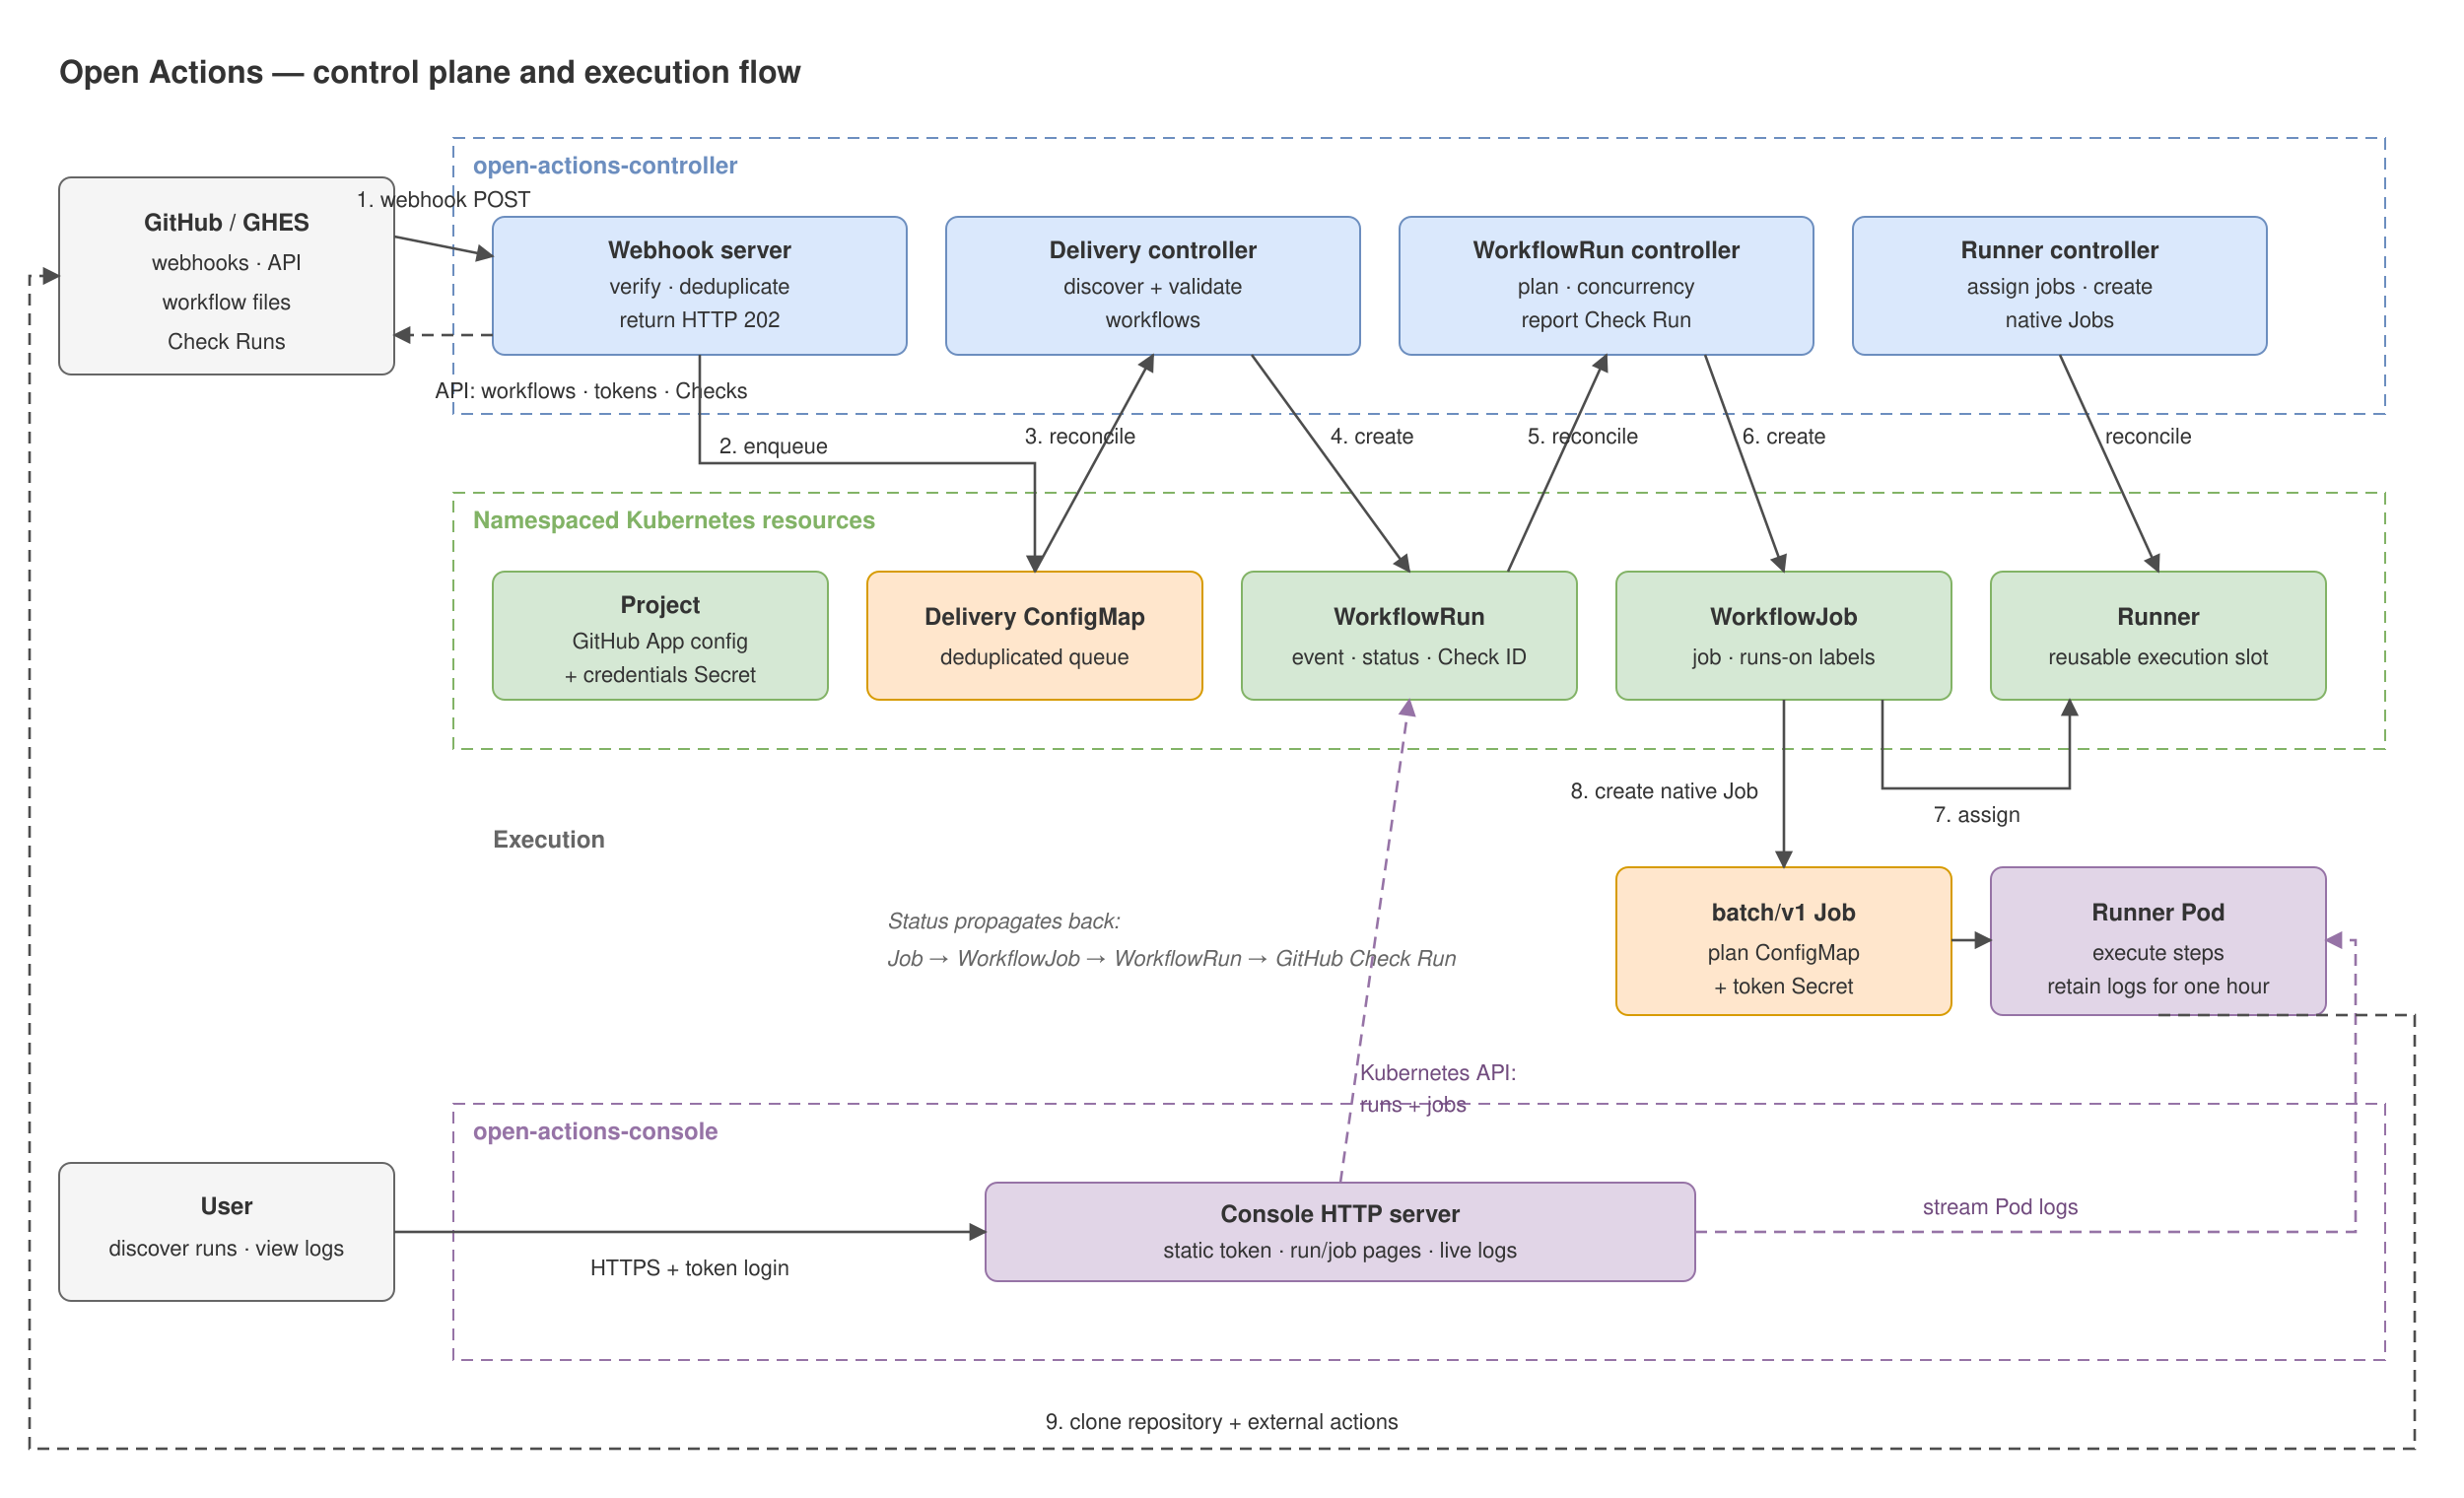
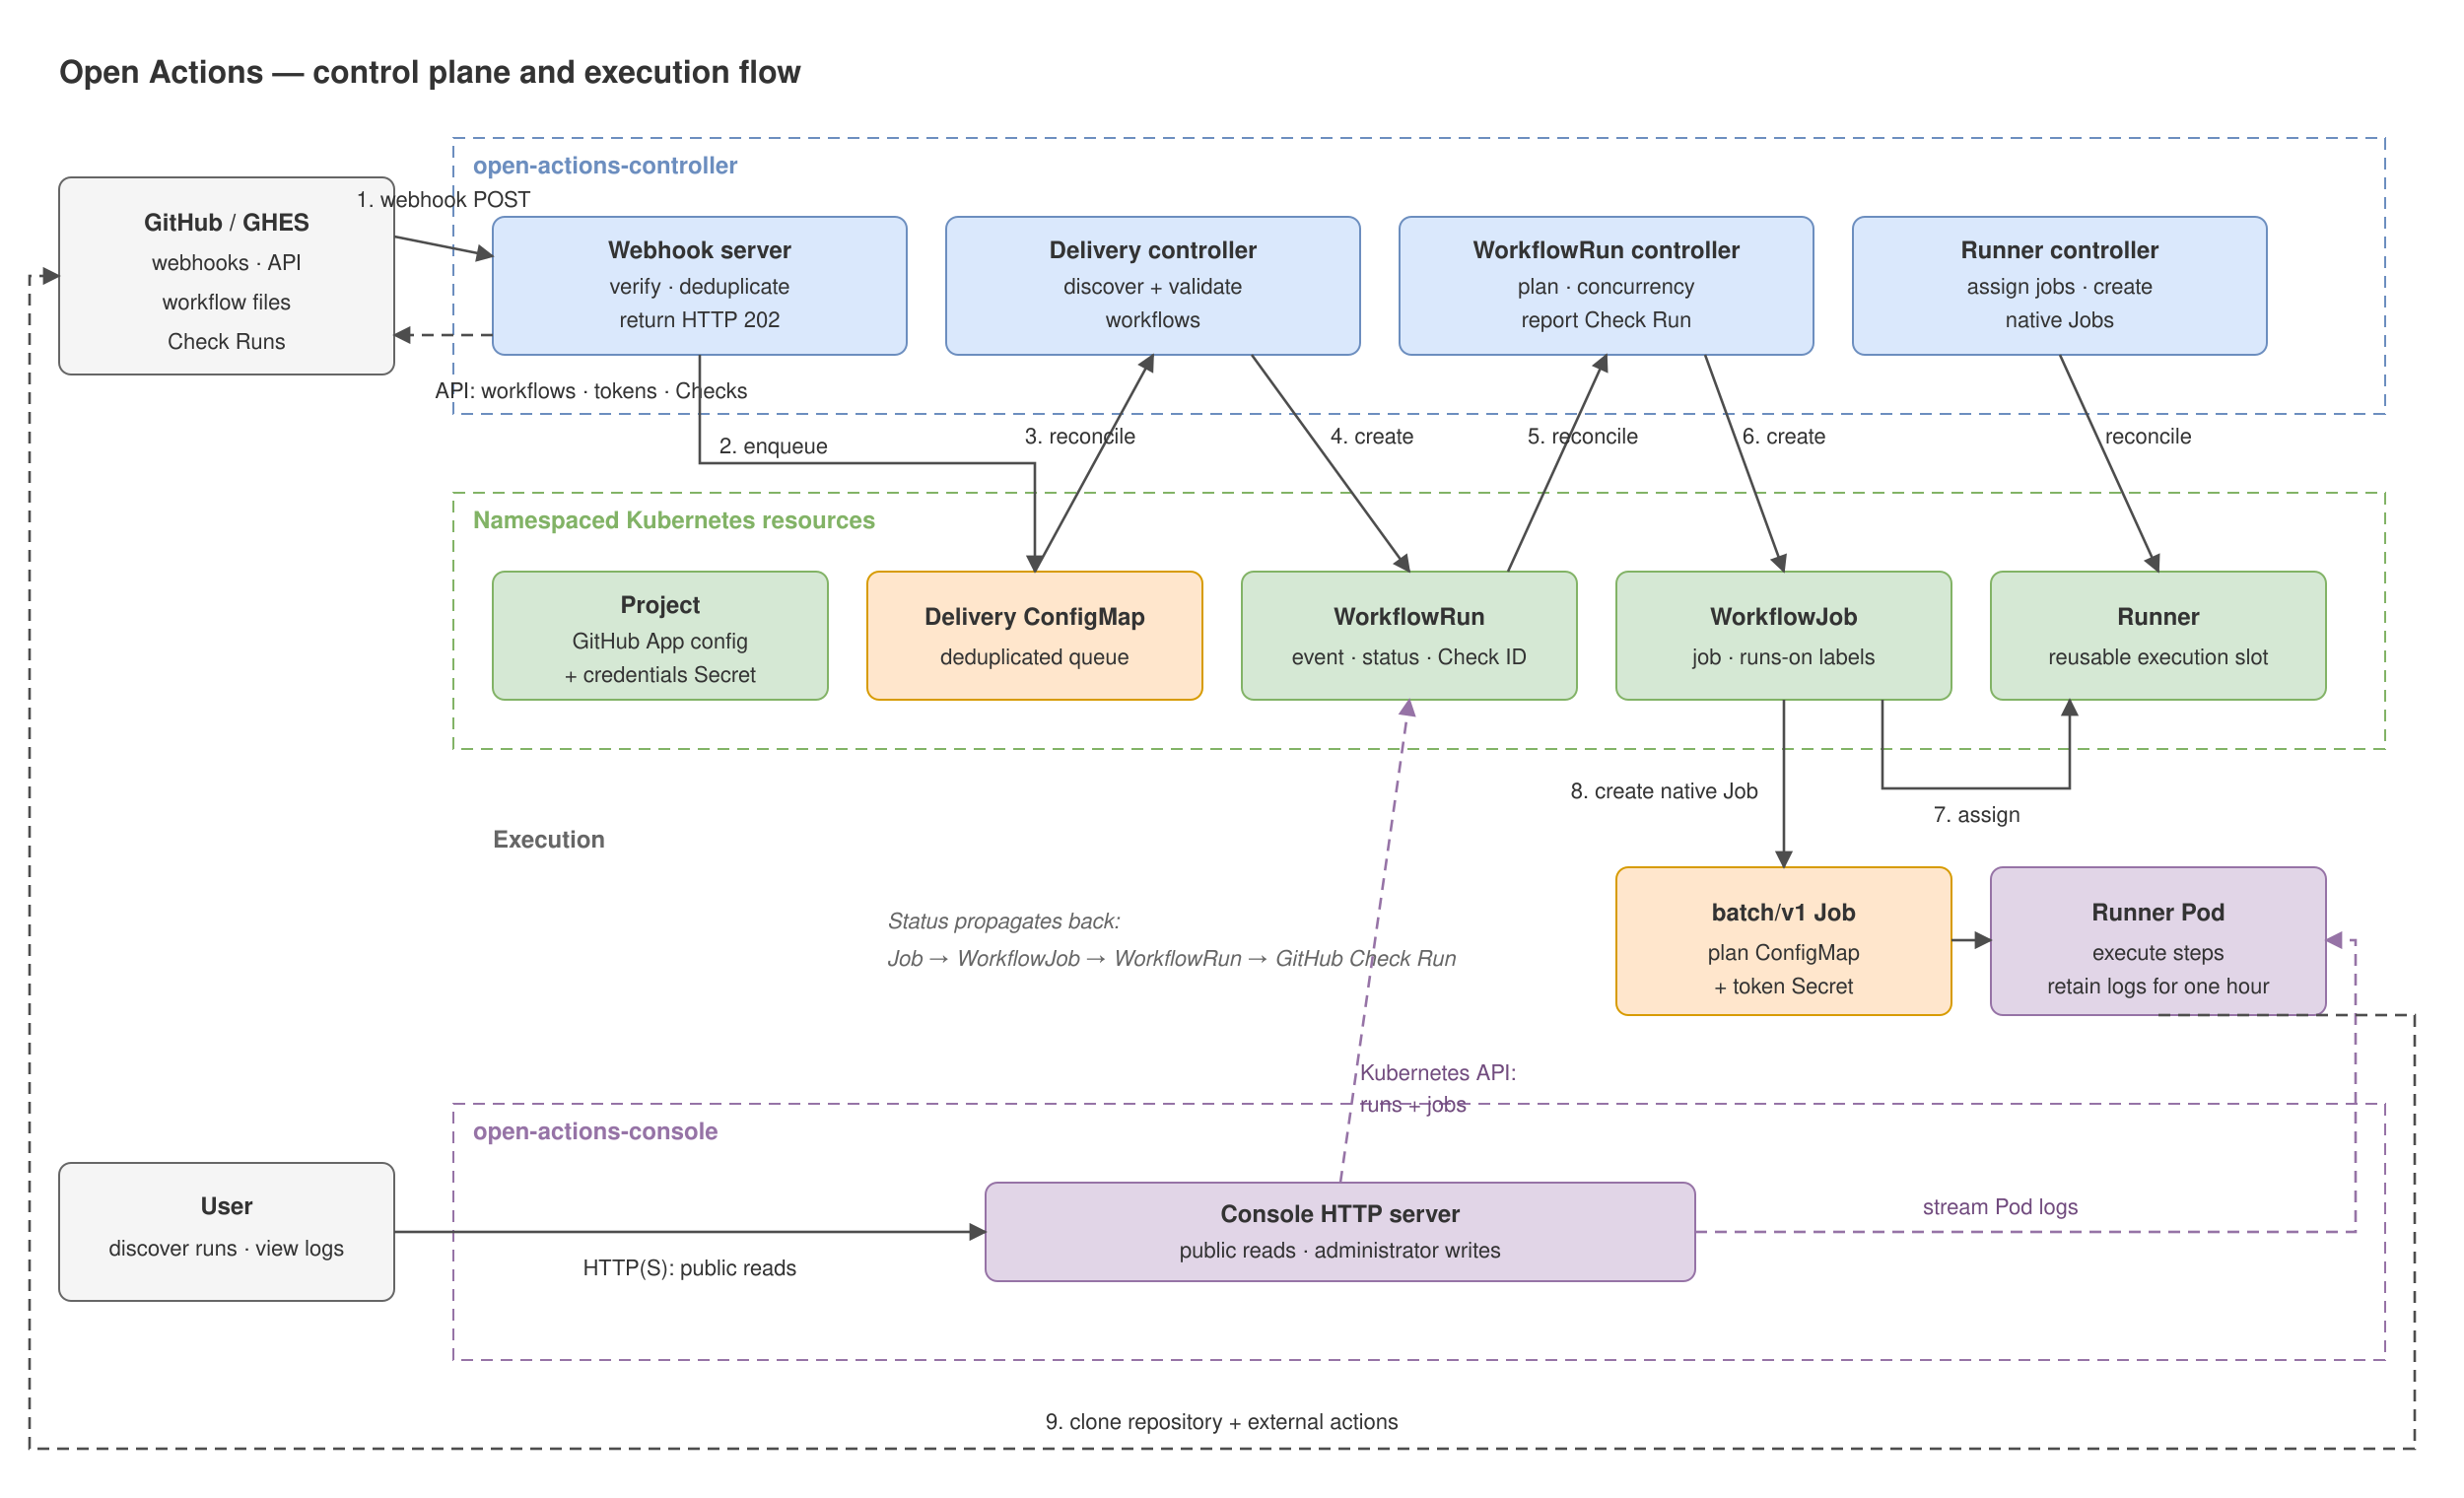
- <svg xmlns="http://www.w3.org/2000/svg" content="&lt;mxfile host=&quot;app.diagrams.net&quot; version=&quot;24.7.7&quot;&gt;&lt;diagram id=&quot;open-actions-architecture&quot; name=&quot;Architecture&quot;&gt;&lt;mxGraphModel dx=&quot;1250&quot; dy=&quot;760&quot; grid=&quot;1&quot; gridSize=&quot;10&quot; guides=&quot;1&quot; tooltips=&quot;1&quot; connect=&quot;1&quot; arrows=&quot;1&quot; fold=&quot;1&quot; page=&quot;1&quot; pageScale=&quot;1&quot; pageWidth=&quot;1250&quot; pageHeight=&quot;760&quot; math=&quot;0&quot; shadow=&quot;0&quot;&gt;&lt;root&gt;&lt;mxCell id=&quot;0&quot; /&gt;&lt;mxCell id=&quot;1&quot; parent=&quot;0&quot; /&gt;&lt;mxCell id=&quot;title&quot; value=&quot;&amp;lt;b&amp;gt;Open Actions — control plane and execution flow&amp;lt;/b&amp;gt;&quot; style=&quot;text;html=1;fontSize=16;fontColor=#333333;&quot; vertex=&quot;1&quot; parent=&quot;1&quot;&gt;&lt;mxGeometry x=&quot;30&quot; y=&quot;20&quot; width=&quot;500&quot; height=&quot;30&quot; as=&quot;geometry&quot; /&gt;&lt;/mxCell&gt;&lt;mxCell id=&quot;controllerLane&quot; value=&quot;open-actions-controller&quot; style=&quot;rounded=0;html=1;fillColor=none;strokeColor=#6C8EBF;dashed=1;verticalAlign=top;align=left;spacingLeft=8;spacingTop=2;fontStyle=1;fontColor=#6C8EBF;&quot; vertex=&quot;1&quot; parent=&quot;1&quot;&gt;&lt;mxGeometry x=&quot;230&quot; y=&quot;70&quot; width=&quot;980&quot; height=&quot;140&quot; as=&quot;geometry&quot; /&gt;&lt;/mxCell&gt;&lt;mxCell id=&quot;consoleLane&quot; value=&quot;open-actions-console&quot; style=&quot;rounded=0;html=1;fillColor=none;strokeColor=#9673A6;dashed=1;verticalAlign=top;align=left;spacingLeft=8;spacingTop=2;fontStyle=1;fontColor=#9673A6;&quot; vertex=&quot;1&quot; parent=&quot;1&quot;&gt;&lt;mxGeometry x=&quot;230&quot; y=&quot;560&quot; width=&quot;980&quot; height=&quot;130&quot; as=&quot;geometry&quot; /&gt;&lt;/mxCell&gt;&lt;mxCell id=&quot;resourceLane&quot; value=&quot;Namespaced Kubernetes resources&quot; style=&quot;rounded=0;html=1;fillColor=none;strokeColor=#82B366;dashed=1;verticalAlign=top;align=left;spacingLeft=8;spacingTop=2;fontStyle=1;fontColor=#82B366;&quot; vertex=&quot;1&quot; parent=&quot;1&quot;&gt;&lt;mxGeometry x=&quot;230&quot; y=&quot;250&quot; width=&quot;980&quot; height=&quot;130&quot; as=&quot;geometry&quot; /&gt;&lt;/mxCell&gt;&lt;mxCell id=&quot;github&quot; value=&quot;&amp;lt;b&amp;gt;GitHub / GHES&amp;lt;/b&amp;gt;&amp;lt;br&amp;gt;webhooks · API&amp;lt;br&amp;gt;workflow files · Check Runs&quot; style=&quot;rounded=1;whiteSpace=wrap;html=1;fillColor=#F5F5F5;strokeColor=#666666;fontColor=#333333;fontSize=11;&quot; vertex=&quot;1&quot; parent=&quot;1&quot;&gt;&lt;mxGeometry x=&quot;30&quot; y=&quot;90&quot; width=&quot;170&quot; height=&quot;100&quot; as=&quot;geometry&quot; /&gt;&lt;/mxCell&gt;&lt;mxCell id=&quot;user&quot; value=&quot;&amp;lt;b&amp;gt;User&amp;lt;/b&amp;gt;&amp;lt;br&amp;gt;discover runs · view logs&quot; style=&quot;rounded=1;whiteSpace=wrap;html=1;fillColor=#F5F5F5;strokeColor=#666666;fontColor=#333333;fontSize=11;&quot; vertex=&quot;1&quot; parent=&quot;1&quot;&gt;&lt;mxGeometry x=&quot;30&quot; y=&quot;590&quot; width=&quot;170&quot; height=&quot;70&quot; as=&quot;geometry&quot; /&gt;&lt;/mxCell&gt;&lt;mxCell id=&quot;webhook&quot; value=&quot;&amp;lt;b&amp;gt;Webhook server&amp;lt;/b&amp;gt;&amp;lt;br&amp;gt;verify · deduplicate&amp;lt;br&amp;gt;return HTTP 202&quot; style=&quot;rounded=1;whiteSpace=wrap;html=1;fillColor=#DAE8FC;strokeColor=#6C8EBF;fontColor=#333333;fontSize=11;&quot; vertex=&quot;1&quot; parent=&quot;1&quot;&gt;&lt;mxGeometry x=&quot;250&quot; y=&quot;110&quot; width=&quot;210&quot; height=&quot;70&quot; as=&quot;geometry&quot; /&gt;&lt;/mxCell&gt;&lt;mxCell id=&quot;deliveryController&quot; value=&quot;&amp;lt;b&amp;gt;Delivery controller&amp;lt;/b&amp;gt;&amp;lt;br&amp;gt;discover + validate&amp;lt;br&amp;gt;workflows&quot; style=&quot;rounded=1;whiteSpace=wrap;html=1;fillColor=#DAE8FC;strokeColor=#6C8EBF;fontColor=#333333;fontSize=11;&quot; vertex=&quot;1&quot; parent=&quot;1&quot;&gt;&lt;mxGeometry x=&quot;480&quot; y=&quot;110&quot; width=&quot;210&quot; height=&quot;70&quot; as=&quot;geometry&quot; /&gt;&lt;/mxCell&gt;&lt;mxCell id=&quot;workflowRunController&quot; value=&quot;&amp;lt;b&amp;gt;WorkflowRun controller&amp;lt;/b&amp;gt;&amp;lt;br&amp;gt;plan · concurrency&amp;lt;br&amp;gt;report Check Run&quot; style=&quot;rounded=1;whiteSpace=wrap;html=1;fillColor=#DAE8FC;strokeColor=#6C8EBF;fontColor=#333333;fontSize=11;&quot; vertex=&quot;1&quot; parent=&quot;1&quot;&gt;&lt;mxGeometry x=&quot;710&quot; y=&quot;110&quot; width=&quot;210&quot; height=&quot;70&quot; as=&quot;geometry&quot; /&gt;&lt;/mxCell&gt;&lt;mxCell id=&quot;runnerController&quot; value=&quot;&amp;lt;b&amp;gt;Runner controller&amp;lt;/b&amp;gt;&amp;lt;br&amp;gt;assign jobs · create&amp;lt;br&amp;gt;native Jobs&quot; style=&quot;rounded=1;whiteSpace=wrap;html=1;fillColor=#DAE8FC;strokeColor=#6C8EBF;fontColor=#333333;fontSize=11;&quot; vertex=&quot;1&quot; parent=&quot;1&quot;&gt;&lt;mxGeometry x=&quot;940&quot; y=&quot;110&quot; width=&quot;210&quot; height=&quot;70&quot; as=&quot;geometry&quot; /&gt;&lt;/mxCell&gt;&lt;mxCell id=&quot;console&quot; value=&quot;&amp;lt;b&amp;gt;Console HTTP server&amp;lt;/b&amp;gt;&amp;lt;br&amp;gt;static token · run/job pages · live logs&quot; style=&quot;rounded=1;whiteSpace=wrap;html=1;fillColor=#E1D5E7;strokeColor=#9673A6;fontColor=#333333;fontSize=11;&quot; vertex=&quot;1&quot; parent=&quot;1&quot;&gt;&lt;mxGeometry x=&quot;500&quot; y=&quot;600&quot; width=&quot;360&quot; height=&quot;50&quot; as=&quot;geometry&quot; /&gt;&lt;/mxCell&gt;&lt;mxCell id=&quot;project&quot; value=&quot;&amp;lt;b&amp;gt;Project&amp;lt;/b&amp;gt;&amp;lt;br&amp;gt;GitHub App config&amp;lt;br&amp;gt;+ credentials Secret&quot; style=&quot;rounded=1;whiteSpace=wrap;html=1;fillColor=#D5E8D4;strokeColor=#82B366;fontColor=#333333;fontSize=11;&quot; vertex=&quot;1&quot; parent=&quot;1&quot;&gt;&lt;mxGeometry x=&quot;250&quot; y=&quot;290&quot; width=&quot;170&quot; height=&quot;65&quot; as=&quot;geometry&quot; /&gt;&lt;/mxCell&gt;&lt;mxCell id=&quot;deliveryQueue&quot; value=&quot;&amp;lt;b&amp;gt;Delivery ConfigMap&amp;lt;/b&amp;gt;&amp;lt;br&amp;gt;deduplicated queue&quot; style=&quot;rounded=1;whiteSpace=wrap;html=1;fillColor=#FFE6CC;strokeColor=#D79B00;fontColor=#333333;fontSize=11;&quot; vertex=&quot;1&quot; parent=&quot;1&quot;&gt;&lt;mxGeometry x=&quot;440&quot; y=&quot;290&quot; width=&quot;170&quot; height=&quot;65&quot; as=&quot;geometry&quot; /&gt;&lt;/mxCell&gt;&lt;mxCell id=&quot;workflowRun&quot; value=&quot;&amp;lt;b&amp;gt;WorkflowRun&amp;lt;/b&amp;gt;&amp;lt;br&amp;gt;event · status · Check ID&quot; style=&quot;rounded=1;whiteSpace=wrap;html=1;fillColor=#D5E8D4;strokeColor=#82B366;fontColor=#333333;fontSize=11;&quot; vertex=&quot;1&quot; parent=&quot;1&quot;&gt;&lt;mxGeometry x=&quot;630&quot; y=&quot;290&quot; width=&quot;170&quot; height=&quot;65&quot; as=&quot;geometry&quot; /&gt;&lt;/mxCell&gt;&lt;mxCell id=&quot;workflowJob&quot; value=&quot;&amp;lt;b&amp;gt;WorkflowJob&amp;lt;/b&amp;gt;&amp;lt;br&amp;gt;job · runs-on labels&quot; style=&quot;rounded=1;whiteSpace=wrap;html=1;fillColor=#D5E8D4;strokeColor=#82B366;fontColor=#333333;fontSize=11;&quot; vertex=&quot;1&quot; parent=&quot;1&quot;&gt;&lt;mxGeometry x=&quot;820&quot; y=&quot;290&quot; width=&quot;170&quot; height=&quot;65&quot; as=&quot;geometry&quot; /&gt;&lt;/mxCell&gt;&lt;mxCell id=&quot;runner&quot; value=&quot;&amp;lt;b&amp;gt;Runner&amp;lt;/b&amp;gt;&amp;lt;br&amp;gt;reusable execution slot&quot; style=&quot;rounded=1;whiteSpace=wrap;html=1;fillColor=#D5E8D4;strokeColor=#82B366;fontColor=#333333;fontSize=11;&quot; vertex=&quot;1&quot; parent=&quot;1&quot;&gt;&lt;mxGeometry x=&quot;1010&quot; y=&quot;290&quot; width=&quot;170&quot; height=&quot;65&quot; as=&quot;geometry&quot; /&gt;&lt;/mxCell&gt;&lt;mxCell id=&quot;nativeJob&quot; value=&quot;&amp;lt;b&amp;gt;batch/v1 Job&amp;lt;/b&amp;gt;&amp;lt;br&amp;gt;plan ConfigMap + token Secret&quot; style=&quot;rounded=1;whiteSpace=wrap;html=1;fillColor=#FFE6CC;strokeColor=#D79B00;fontColor=#333333;fontSize=11;&quot; vertex=&quot;1&quot; parent=&quot;1&quot;&gt;&lt;mxGeometry x=&quot;820&quot; y=&quot;440&quot; width=&quot;170&quot; height=&quot;75&quot; as=&quot;geometry&quot; /&gt;&lt;/mxCell&gt;&lt;mxCell id=&quot;pod&quot; value=&quot;&amp;lt;b&amp;gt;Runner Pod&amp;lt;/b&amp;gt;&amp;lt;br&amp;gt;execute steps + retain logs&quot; style=&quot;rounded=1;whiteSpace=wrap;html=1;fillColor=#E1D5E7;strokeColor=#9673A6;fontColor=#333333;fontSize=11;&quot; vertex=&quot;1&quot; parent=&quot;1&quot;&gt;&lt;mxGeometry x=&quot;1010&quot; y=&quot;440&quot; width=&quot;170&quot; height=&quot;75&quot; as=&quot;geometry&quot; /&gt;&lt;/mxCell&gt;&lt;mxCell id=&quot;eWebhook&quot; value=&quot;1. webhook POST&quot; style=&quot;edgeStyle=orthogonalEdgeStyle;html=1;strokeColor=#4D4D4D;fontColor=#333333;fontSize=11;&quot; edge=&quot;1&quot; parent=&quot;1&quot; source=&quot;github&quot; target=&quot;webhook&quot;&gt;&lt;mxGeometry relative=&quot;1&quot; as=&quot;geometry&quot; /&gt;&lt;/mxCell&gt;&lt;mxCell id=&quot;eGitHubAPI&quot; value=&quot;API: workflows · tokens · Checks&quot; style=&quot;edgeStyle=orthogonalEdgeStyle;html=1;dashed=1;strokeColor=#4D4D4D;fontColor=#333333;fontSize=11;&quot; edge=&quot;1&quot; parent=&quot;1&quot; source=&quot;workflowRunController&quot; target=&quot;github&quot;&gt;&lt;mxGeometry relative=&quot;1&quot; as=&quot;geometry&quot; /&gt;&lt;/mxCell&gt;&lt;mxCell id=&quot;eUser&quot; value=&quot;HTTPS + token login&quot; style=&quot;edgeStyle=orthogonalEdgeStyle;html=1;strokeColor=#4D4D4D;fontColor=#333333;fontSize=11;&quot; edge=&quot;1&quot; parent=&quot;1&quot; source=&quot;user&quot; target=&quot;console&quot;&gt;&lt;mxGeometry relative=&quot;1&quot; as=&quot;geometry&quot; /&gt;&lt;/mxCell&gt;&lt;mxCell id=&quot;eConsoleRuns&quot; value=&quot;Kubernetes API: runs + jobs&quot; style=&quot;edgeStyle=orthogonalEdgeStyle;html=1;dashed=1;strokeColor=#9673A6;fontColor=#333333;fontSize=11;&quot; edge=&quot;1&quot; parent=&quot;1&quot; source=&quot;console&quot; target=&quot;workflowRun&quot;&gt;&lt;mxGeometry relative=&quot;1&quot; as=&quot;geometry&quot; /&gt;&lt;/mxCell&gt;&lt;mxCell id=&quot;eConsoleLogs&quot; value=&quot;stream Pod logs&quot; style=&quot;edgeStyle=orthogonalEdgeStyle;html=1;dashed=1;strokeColor=#9673A6;fontColor=#333333;fontSize=11;&quot; edge=&quot;1&quot; parent=&quot;1&quot; source=&quot;console&quot; target=&quot;pod&quot;&gt;&lt;mxGeometry relative=&quot;1&quot; as=&quot;geometry&quot; /&gt;&lt;/mxCell&gt;&lt;mxCell id=&quot;eEnqueue&quot; value=&quot;2. enqueue&quot; style=&quot;edgeStyle=orthogonalEdgeStyle;html=1;strokeColor=#4D4D4D;fontColor=#333333;fontSize=11;&quot; edge=&quot;1&quot; parent=&quot;1&quot; source=&quot;webhook&quot; target=&quot;deliveryQueue&quot;&gt;&lt;mxGeometry relative=&quot;1&quot; as=&quot;geometry&quot; /&gt;&lt;/mxCell&gt;&lt;mxCell id=&quot;eDeliveryReconcile&quot; value=&quot;3. reconcile&quot; style=&quot;edgeStyle=orthogonalEdgeStyle;html=1;strokeColor=#4D4D4D;fontColor=#333333;fontSize=11;&quot; edge=&quot;1&quot; parent=&quot;1&quot; source=&quot;deliveryQueue&quot; target=&quot;deliveryController&quot;&gt;&lt;mxGeometry relative=&quot;1&quot; as=&quot;geometry&quot; /&gt;&lt;/mxCell&gt;&lt;mxCell id=&quot;eCreateRun&quot; value=&quot;4. create&quot; style=&quot;edgeStyle=orthogonalEdgeStyle;html=1;strokeColor=#4D4D4D;fontColor=#333333;fontSize=11;&quot; edge=&quot;1&quot; parent=&quot;1&quot; source=&quot;deliveryController&quot; target=&quot;workflowRun&quot;&gt;&lt;mxGeometry relative=&quot;1&quot; as=&quot;geometry&quot; /&gt;&lt;/mxCell&gt;&lt;mxCell id=&quot;eRunReconcile&quot; value=&quot;5. reconcile&quot; style=&quot;edgeStyle=orthogonalEdgeStyle;html=1;strokeColor=#4D4D4D;fontColor=#333333;fontSize=11;&quot; edge=&quot;1&quot; parent=&quot;1&quot; source=&quot;workflowRun&quot; target=&quot;workflowRunController&quot;&gt;&lt;mxGeometry relative=&quot;1&quot; as=&quot;geometry&quot; /&gt;&lt;/mxCell&gt;&lt;mxCell id=&quot;eCreateJob&quot; value=&quot;6. create&quot; style=&quot;edgeStyle=orthogonalEdgeStyle;html=1;strokeColor=#4D4D4D;fontColor=#333333;fontSize=11;&quot; edge=&quot;1&quot; parent=&quot;1&quot; source=&quot;workflowRunController&quot; target=&quot;workflowJob&quot;&gt;&lt;mxGeometry relative=&quot;1&quot; as=&quot;geometry&quot; /&gt;&lt;/mxCell&gt;&lt;mxCell id=&quot;eAssign&quot; value=&quot;7. assign&quot; style=&quot;edgeStyle=orthogonalEdgeStyle;html=1;strokeColor=#4D4D4D;fontColor=#333333;fontSize=11;&quot; edge=&quot;1&quot; parent=&quot;1&quot; source=&quot;workflowJob&quot; target=&quot;runner&quot;&gt;&lt;mxGeometry relative=&quot;1&quot; as=&quot;geometry&quot; /&gt;&lt;/mxCell&gt;&lt;mxCell id=&quot;eRunnerReconcile&quot; value=&quot;reconcile&quot; style=&quot;edgeStyle=orthogonalEdgeStyle;html=1;strokeColor=#4D4D4D;fontColor=#333333;fontSize=11;&quot; edge=&quot;1&quot; parent=&quot;1&quot; source=&quot;runnerController&quot; target=&quot;runner&quot;&gt;&lt;mxGeometry relative=&quot;1&quot; as=&quot;geometry&quot; /&gt;&lt;/mxCell&gt;&lt;mxCell id=&quot;eNativeJob&quot; value=&quot;8. create native Job&quot; style=&quot;edgeStyle=orthogonalEdgeStyle;html=1;strokeColor=#4D4D4D;fontColor=#333333;fontSize=11;&quot; edge=&quot;1&quot; parent=&quot;1&quot; source=&quot;workflowJob&quot; target=&quot;nativeJob&quot;&gt;&lt;mxGeometry relative=&quot;1&quot; as=&quot;geometry&quot; /&gt;&lt;/mxCell&gt;&lt;mxCell id=&quot;ePod&quot; style=&quot;edgeStyle=orthogonalEdgeStyle;html=1;strokeColor=#4D4D4D;&quot; edge=&quot;1&quot; parent=&quot;1&quot; source=&quot;nativeJob&quot; target=&quot;pod&quot;&gt;&lt;mxGeometry relative=&quot;1&quot; as=&quot;geometry&quot; /&gt;&lt;/mxCell&gt;&lt;mxCell id=&quot;eClone&quot; value=&quot;9. clone repository + actions&quot; style=&quot;edgeStyle=orthogonalEdgeStyle;html=1;dashed=1;strokeColor=#4D4D4D;fontColor=#333333;fontSize=11;&quot; edge=&quot;1&quot; parent=&quot;1&quot; source=&quot;pod&quot; target=&quot;github&quot;&gt;&lt;mxGeometry relative=&quot;1&quot; as=&quot;geometry&quot; /&gt;&lt;/mxCell&gt;&lt;/root&gt;&lt;/mxGraphModel&gt;&lt;/diagram&gt;&lt;/mxfile&gt;" viewBox="0 0 1250 760" width="1250" height="760" font-family="Helvetica, Arial, sans-serif">
+ <svg xmlns="http://www.w3.org/2000/svg" content="&lt;mxfile host=&quot;app.diagrams.net&quot; version=&quot;24.7.7&quot;&gt;&lt;diagram id=&quot;open-actions-architecture&quot; name=&quot;Architecture&quot;&gt;&lt;mxGraphModel dx=&quot;1250&quot; dy=&quot;760&quot; grid=&quot;1&quot; gridSize=&quot;10&quot; guides=&quot;1&quot; tooltips=&quot;1&quot; connect=&quot;1&quot; arrows=&quot;1&quot; fold=&quot;1&quot; page=&quot;1&quot; pageScale=&quot;1&quot; pageWidth=&quot;1250&quot; pageHeight=&quot;760&quot; math=&quot;0&quot; shadow=&quot;0&quot;&gt;&lt;root&gt;&lt;mxCell id=&quot;0&quot; /&gt;&lt;mxCell id=&quot;1&quot; parent=&quot;0&quot; /&gt;&lt;mxCell id=&quot;title&quot; value=&quot;&amp;lt;b&amp;gt;Open Actions — control plane and execution flow&amp;lt;/b&amp;gt;&quot; style=&quot;text;html=1;fontSize=16;fontColor=#333333;&quot; vertex=&quot;1&quot; parent=&quot;1&quot;&gt;&lt;mxGeometry x=&quot;30&quot; y=&quot;20&quot; width=&quot;500&quot; height=&quot;30&quot; as=&quot;geometry&quot; /&gt;&lt;/mxCell&gt;&lt;mxCell id=&quot;controllerLane&quot; value=&quot;open-actions-controller&quot; style=&quot;rounded=0;html=1;fillColor=none;strokeColor=#6C8EBF;dashed=1;verticalAlign=top;align=left;spacingLeft=8;spacingTop=2;fontStyle=1;fontColor=#6C8EBF;&quot; vertex=&quot;1&quot; parent=&quot;1&quot;&gt;&lt;mxGeometry x=&quot;230&quot; y=&quot;70&quot; width=&quot;980&quot; height=&quot;140&quot; as=&quot;geometry&quot; /&gt;&lt;/mxCell&gt;&lt;mxCell id=&quot;consoleLane&quot; value=&quot;open-actions-console&quot; style=&quot;rounded=0;html=1;fillColor=none;strokeColor=#9673A6;dashed=1;verticalAlign=top;align=left;spacingLeft=8;spacingTop=2;fontStyle=1;fontColor=#9673A6;&quot; vertex=&quot;1&quot; parent=&quot;1&quot;&gt;&lt;mxGeometry x=&quot;230&quot; y=&quot;560&quot; width=&quot;980&quot; height=&quot;130&quot; as=&quot;geometry&quot; /&gt;&lt;/mxCell&gt;&lt;mxCell id=&quot;resourceLane&quot; value=&quot;Namespaced Kubernetes resources&quot; style=&quot;rounded=0;html=1;fillColor=none;strokeColor=#82B366;dashed=1;verticalAlign=top;align=left;spacingLeft=8;spacingTop=2;fontStyle=1;fontColor=#82B366;&quot; vertex=&quot;1&quot; parent=&quot;1&quot;&gt;&lt;mxGeometry x=&quot;230&quot; y=&quot;250&quot; width=&quot;980&quot; height=&quot;130&quot; as=&quot;geometry&quot; /&gt;&lt;/mxCell&gt;&lt;mxCell id=&quot;github&quot; value=&quot;&amp;lt;b&amp;gt;GitHub / GHES&amp;lt;/b&amp;gt;&amp;lt;br&amp;gt;webhooks · API&amp;lt;br&amp;gt;workflow files · Check Runs&quot; style=&quot;rounded=1;whiteSpace=wrap;html=1;fillColor=#F5F5F5;strokeColor=#666666;fontColor=#333333;fontSize=11;&quot; vertex=&quot;1&quot; parent=&quot;1&quot;&gt;&lt;mxGeometry x=&quot;30&quot; y=&quot;90&quot; width=&quot;170&quot; height=&quot;100&quot; as=&quot;geometry&quot; /&gt;&lt;/mxCell&gt;&lt;mxCell id=&quot;user&quot; value=&quot;&amp;lt;b&amp;gt;User&amp;lt;/b&amp;gt;&amp;lt;br&amp;gt;discover runs · view logs&quot; style=&quot;rounded=1;whiteSpace=wrap;html=1;fillColor=#F5F5F5;strokeColor=#666666;fontColor=#333333;fontSize=11;&quot; vertex=&quot;1&quot; parent=&quot;1&quot;&gt;&lt;mxGeometry x=&quot;30&quot; y=&quot;590&quot; width=&quot;170&quot; height=&quot;70&quot; as=&quot;geometry&quot; /&gt;&lt;/mxCell&gt;&lt;mxCell id=&quot;webhook&quot; value=&quot;&amp;lt;b&amp;gt;Webhook server&amp;lt;/b&amp;gt;&amp;lt;br&amp;gt;verify · deduplicate&amp;lt;br&amp;gt;return HTTP 202&quot; style=&quot;rounded=1;whiteSpace=wrap;html=1;fillColor=#DAE8FC;strokeColor=#6C8EBF;fontColor=#333333;fontSize=11;&quot; vertex=&quot;1&quot; parent=&quot;1&quot;&gt;&lt;mxGeometry x=&quot;250&quot; y=&quot;110&quot; width=&quot;210&quot; height=&quot;70&quot; as=&quot;geometry&quot; /&gt;&lt;/mxCell&gt;&lt;mxCell id=&quot;deliveryController&quot; value=&quot;&amp;lt;b&amp;gt;Delivery controller&amp;lt;/b&amp;gt;&amp;lt;br&amp;gt;discover + validate&amp;lt;br&amp;gt;workflows&quot; style=&quot;rounded=1;whiteSpace=wrap;html=1;fillColor=#DAE8FC;strokeColor=#6C8EBF;fontColor=#333333;fontSize=11;&quot; vertex=&quot;1&quot; parent=&quot;1&quot;&gt;&lt;mxGeometry x=&quot;480&quot; y=&quot;110&quot; width=&quot;210&quot; height=&quot;70&quot; as=&quot;geometry&quot; /&gt;&lt;/mxCell&gt;&lt;mxCell id=&quot;workflowRunController&quot; value=&quot;&amp;lt;b&amp;gt;WorkflowRun controller&amp;lt;/b&amp;gt;&amp;lt;br&amp;gt;plan · concurrency&amp;lt;br&amp;gt;report Check Run&quot; style=&quot;rounded=1;whiteSpace=wrap;html=1;fillColor=#DAE8FC;strokeColor=#6C8EBF;fontColor=#333333;fontSize=11;&quot; vertex=&quot;1&quot; parent=&quot;1&quot;&gt;&lt;mxGeometry x=&quot;710&quot; y=&quot;110&quot; width=&quot;210&quot; height=&quot;70&quot; as=&quot;geometry&quot; /&gt;&lt;/mxCell&gt;&lt;mxCell id=&quot;runnerController&quot; value=&quot;&amp;lt;b&amp;gt;Runner controller&amp;lt;/b&amp;gt;&amp;lt;br&amp;gt;assign jobs · create&amp;lt;br&amp;gt;native Jobs&quot; style=&quot;rounded=1;whiteSpace=wrap;html=1;fillColor=#DAE8FC;strokeColor=#6C8EBF;fontColor=#333333;fontSize=11;&quot; vertex=&quot;1&quot; parent=&quot;1&quot;&gt;&lt;mxGeometry x=&quot;940&quot; y=&quot;110&quot; width=&quot;210&quot; height=&quot;70&quot; as=&quot;geometry&quot; /&gt;&lt;/mxCell&gt;&lt;mxCell id=&quot;console&quot; value=&quot;&amp;lt;b&amp;gt;Console HTTP server&amp;lt;/b&amp;gt;&amp;lt;br&amp;gt;public reads · administrator writes&quot; style=&quot;rounded=1;whiteSpace=wrap;html=1;fillColor=#E1D5E7;strokeColor=#9673A6;fontColor=#333333;fontSize=11;&quot; vertex=&quot;1&quot; parent=&quot;1&quot;&gt;&lt;mxGeometry x=&quot;500&quot; y=&quot;600&quot; width=&quot;360&quot; height=&quot;50&quot; as=&quot;geometry&quot; /&gt;&lt;/mxCell&gt;&lt;mxCell id=&quot;project&quot; value=&quot;&amp;lt;b&amp;gt;Project&amp;lt;/b&amp;gt;&amp;lt;br&amp;gt;GitHub App config&amp;lt;br&amp;gt;+ credentials Secret&quot; style=&quot;rounded=1;whiteSpace=wrap;html=1;fillColor=#D5E8D4;strokeColor=#82B366;fontColor=#333333;fontSize=11;&quot; vertex=&quot;1&quot; parent=&quot;1&quot;&gt;&lt;mxGeometry x=&quot;250&quot; y=&quot;290&quot; width=&quot;170&quot; height=&quot;65&quot; as=&quot;geometry&quot; /&gt;&lt;/mxCell&gt;&lt;mxCell id=&quot;deliveryQueue&quot; value=&quot;&amp;lt;b&amp;gt;Delivery ConfigMap&amp;lt;/b&amp;gt;&amp;lt;br&amp;gt;deduplicated queue&quot; style=&quot;rounded=1;whiteSpace=wrap;html=1;fillColor=#FFE6CC;strokeColor=#D79B00;fontColor=#333333;fontSize=11;&quot; vertex=&quot;1&quot; parent=&quot;1&quot;&gt;&lt;mxGeometry x=&quot;440&quot; y=&quot;290&quot; width=&quot;170&quot; height=&quot;65&quot; as=&quot;geometry&quot; /&gt;&lt;/mxCell&gt;&lt;mxCell id=&quot;workflowRun&quot; value=&quot;&amp;lt;b&amp;gt;WorkflowRun&amp;lt;/b&amp;gt;&amp;lt;br&amp;gt;event · status · Check ID&quot; style=&quot;rounded=1;whiteSpace=wrap;html=1;fillColor=#D5E8D4;strokeColor=#82B366;fontColor=#333333;fontSize=11;&quot; vertex=&quot;1&quot; parent=&quot;1&quot;&gt;&lt;mxGeometry x=&quot;630&quot; y=&quot;290&quot; width=&quot;170&quot; height=&quot;65&quot; as=&quot;geometry&quot; /&gt;&lt;/mxCell&gt;&lt;mxCell id=&quot;workflowJob&quot; value=&quot;&amp;lt;b&amp;gt;WorkflowJob&amp;lt;/b&amp;gt;&amp;lt;br&amp;gt;job · runs-on labels&quot; style=&quot;rounded=1;whiteSpace=wrap;html=1;fillColor=#D5E8D4;strokeColor=#82B366;fontColor=#333333;fontSize=11;&quot; vertex=&quot;1&quot; parent=&quot;1&quot;&gt;&lt;mxGeometry x=&quot;820&quot; y=&quot;290&quot; width=&quot;170&quot; height=&quot;65&quot; as=&quot;geometry&quot; /&gt;&lt;/mxCell&gt;&lt;mxCell id=&quot;runner&quot; value=&quot;&amp;lt;b&amp;gt;Runner&amp;lt;/b&amp;gt;&amp;lt;br&amp;gt;reusable execution slot&quot; style=&quot;rounded=1;whiteSpace=wrap;html=1;fillColor=#D5E8D4;strokeColor=#82B366;fontColor=#333333;fontSize=11;&quot; vertex=&quot;1&quot; parent=&quot;1&quot;&gt;&lt;mxGeometry x=&quot;1010&quot; y=&quot;290&quot; width=&quot;170&quot; height=&quot;65&quot; as=&quot;geometry&quot; /&gt;&lt;/mxCell&gt;&lt;mxCell id=&quot;nativeJob&quot; value=&quot;&amp;lt;b&amp;gt;batch/v1 Job&amp;lt;/b&amp;gt;&amp;lt;br&amp;gt;plan ConfigMap + token Secret&quot; style=&quot;rounded=1;whiteSpace=wrap;html=1;fillColor=#FFE6CC;strokeColor=#D79B00;fontColor=#333333;fontSize=11;&quot; vertex=&quot;1&quot; parent=&quot;1&quot;&gt;&lt;mxGeometry x=&quot;820&quot; y=&quot;440&quot; width=&quot;170&quot; height=&quot;75&quot; as=&quot;geometry&quot; /&gt;&lt;/mxCell&gt;&lt;mxCell id=&quot;pod&quot; value=&quot;&amp;lt;b&amp;gt;Runner Pod&amp;lt;/b&amp;gt;&amp;lt;br&amp;gt;execute steps + retain logs&quot; style=&quot;rounded=1;whiteSpace=wrap;html=1;fillColor=#E1D5E7;strokeColor=#9673A6;fontColor=#333333;fontSize=11;&quot; vertex=&quot;1&quot; parent=&quot;1&quot;&gt;&lt;mxGeometry x=&quot;1010&quot; y=&quot;440&quot; width=&quot;170&quot; height=&quot;75&quot; as=&quot;geometry&quot; /&gt;&lt;/mxCell&gt;&lt;mxCell id=&quot;eWebhook&quot; value=&quot;1. webhook POST&quot; style=&quot;edgeStyle=orthogonalEdgeStyle;html=1;strokeColor=#4D4D4D;fontColor=#333333;fontSize=11;&quot; edge=&quot;1&quot; parent=&quot;1&quot; source=&quot;github&quot; target=&quot;webhook&quot;&gt;&lt;mxGeometry relative=&quot;1&quot; as=&quot;geometry&quot; /&gt;&lt;/mxCell&gt;&lt;mxCell id=&quot;eGitHubAPI&quot; value=&quot;API: workflows · tokens · Checks&quot; style=&quot;edgeStyle=orthogonalEdgeStyle;html=1;dashed=1;strokeColor=#4D4D4D;fontColor=#333333;fontSize=11;&quot; edge=&quot;1&quot; parent=&quot;1&quot; source=&quot;workflowRunController&quot; target=&quot;github&quot;&gt;&lt;mxGeometry relative=&quot;1&quot; as=&quot;geometry&quot; /&gt;&lt;/mxCell&gt;&lt;mxCell id=&quot;eUser&quot; value=&quot;HTTP(S): public reads&quot; style=&quot;edgeStyle=orthogonalEdgeStyle;html=1;strokeColor=#4D4D4D;fontColor=#333333;fontSize=11;&quot; edge=&quot;1&quot; parent=&quot;1&quot; source=&quot;user&quot; target=&quot;console&quot;&gt;&lt;mxGeometry relative=&quot;1&quot; as=&quot;geometry&quot; /&gt;&lt;/mxCell&gt;&lt;mxCell id=&quot;eConsoleRuns&quot; value=&quot;Kubernetes API: runs + jobs&quot; style=&quot;edgeStyle=orthogonalEdgeStyle;html=1;dashed=1;strokeColor=#9673A6;fontColor=#333333;fontSize=11;&quot; edge=&quot;1&quot; parent=&quot;1&quot; source=&quot;console&quot; target=&quot;workflowRun&quot;&gt;&lt;mxGeometry relative=&quot;1&quot; as=&quot;geometry&quot; /&gt;&lt;/mxCell&gt;&lt;mxCell id=&quot;eConsoleLogs&quot; value=&quot;stream Pod logs&quot; style=&quot;edgeStyle=orthogonalEdgeStyle;html=1;dashed=1;strokeColor=#9673A6;fontColor=#333333;fontSize=11;&quot; edge=&quot;1&quot; parent=&quot;1&quot; source=&quot;console&quot; target=&quot;pod&quot;&gt;&lt;mxGeometry relative=&quot;1&quot; as=&quot;geometry&quot; /&gt;&lt;/mxCell&gt;&lt;mxCell id=&quot;eEnqueue&quot; value=&quot;2. enqueue&quot; style=&quot;edgeStyle=orthogonalEdgeStyle;html=1;strokeColor=#4D4D4D;fontColor=#333333;fontSize=11;&quot; edge=&quot;1&quot; parent=&quot;1&quot; source=&quot;webhook&quot; target=&quot;deliveryQueue&quot;&gt;&lt;mxGeometry relative=&quot;1&quot; as=&quot;geometry&quot; /&gt;&lt;/mxCell&gt;&lt;mxCell id=&quot;eDeliveryReconcile&quot; value=&quot;3. reconcile&quot; style=&quot;edgeStyle=orthogonalEdgeStyle;html=1;strokeColor=#4D4D4D;fontColor=#333333;fontSize=11;&quot; edge=&quot;1&quot; parent=&quot;1&quot; source=&quot;deliveryQueue&quot; target=&quot;deliveryController&quot;&gt;&lt;mxGeometry relative=&quot;1&quot; as=&quot;geometry&quot; /&gt;&lt;/mxCell&gt;&lt;mxCell id=&quot;eCreateRun&quot; value=&quot;4. create&quot; style=&quot;edgeStyle=orthogonalEdgeStyle;html=1;strokeColor=#4D4D4D;fontColor=#333333;fontSize=11;&quot; edge=&quot;1&quot; parent=&quot;1&quot; source=&quot;deliveryController&quot; target=&quot;workflowRun&quot;&gt;&lt;mxGeometry relative=&quot;1&quot; as=&quot;geometry&quot; /&gt;&lt;/mxCell&gt;&lt;mxCell id=&quot;eRunReconcile&quot; value=&quot;5. reconcile&quot; style=&quot;edgeStyle=orthogonalEdgeStyle;html=1;strokeColor=#4D4D4D;fontColor=#333333;fontSize=11;&quot; edge=&quot;1&quot; parent=&quot;1&quot; source=&quot;workflowRun&quot; target=&quot;workflowRunController&quot;&gt;&lt;mxGeometry relative=&quot;1&quot; as=&quot;geometry&quot; /&gt;&lt;/mxCell&gt;&lt;mxCell id=&quot;eCreateJob&quot; value=&quot;6. create&quot; style=&quot;edgeStyle=orthogonalEdgeStyle;html=1;strokeColor=#4D4D4D;fontColor=#333333;fontSize=11;&quot; edge=&quot;1&quot; parent=&quot;1&quot; source=&quot;workflowRunController&quot; target=&quot;workflowJob&quot;&gt;&lt;mxGeometry relative=&quot;1&quot; as=&quot;geometry&quot; /&gt;&lt;/mxCell&gt;&lt;mxCell id=&quot;eAssign&quot; value=&quot;7. assign&quot; style=&quot;edgeStyle=orthogonalEdgeStyle;html=1;strokeColor=#4D4D4D;fontColor=#333333;fontSize=11;&quot; edge=&quot;1&quot; parent=&quot;1&quot; source=&quot;workflowJob&quot; target=&quot;runner&quot;&gt;&lt;mxGeometry relative=&quot;1&quot; as=&quot;geometry&quot; /&gt;&lt;/mxCell&gt;&lt;mxCell id=&quot;eRunnerReconcile&quot; value=&quot;reconcile&quot; style=&quot;edgeStyle=orthogonalEdgeStyle;html=1;strokeColor=#4D4D4D;fontColor=#333333;fontSize=11;&quot; edge=&quot;1&quot; parent=&quot;1&quot; source=&quot;runnerController&quot; target=&quot;runner&quot;&gt;&lt;mxGeometry relative=&quot;1&quot; as=&quot;geometry&quot; /&gt;&lt;/mxCell&gt;&lt;mxCell id=&quot;eNativeJob&quot; value=&quot;8. create native Job&quot; style=&quot;edgeStyle=orthogonalEdgeStyle;html=1;strokeColor=#4D4D4D;fontColor=#333333;fontSize=11;&quot; edge=&quot;1&quot; parent=&quot;1&quot; source=&quot;workflowJob&quot; target=&quot;nativeJob&quot;&gt;&lt;mxGeometry relative=&quot;1&quot; as=&quot;geometry&quot; /&gt;&lt;/mxCell&gt;&lt;mxCell id=&quot;ePod&quot; style=&quot;edgeStyle=orthogonalEdgeStyle;html=1;strokeColor=#4D4D4D;&quot; edge=&quot;1&quot; parent=&quot;1&quot; source=&quot;nativeJob&quot; target=&quot;pod&quot;&gt;&lt;mxGeometry relative=&quot;1&quot; as=&quot;geometry&quot; /&gt;&lt;/mxCell&gt;&lt;mxCell id=&quot;eClone&quot; value=&quot;9. clone repository + actions&quot; style=&quot;edgeStyle=orthogonalEdgeStyle;html=1;dashed=1;strokeColor=#4D4D4D;fontColor=#333333;fontSize=11;&quot; edge=&quot;1&quot; parent=&quot;1&quot; source=&quot;pod&quot; target=&quot;github&quot;&gt;&lt;mxGeometry relative=&quot;1&quot; as=&quot;geometry&quot; /&gt;&lt;/mxCell&gt;&lt;/root&gt;&lt;/mxGraphModel&gt;&lt;/diagram&gt;&lt;/mxfile&gt;" viewBox="0 0 1250 760" width="1250" height="760" font-family="Helvetica, Arial, sans-serif">
  <defs>
    <marker id="arrow" viewBox="0 0 10 10" refX="9" refY="5" markerWidth="7" markerHeight="7" orient="auto-start-reverse">
      <path d="M0,0 L10,5 L0,10 z" fill="#4D4D4D" />
    </marker>
    <marker id="console-arrow" viewBox="0 0 10 10" refX="9" refY="5" markerWidth="7" markerHeight="7" orient="auto-start-reverse">
      <path d="M0,0 L10,5 L0,10 z" fill="#9673A6" />
    </marker>
  </defs>
  <rect width="1250" height="760" fill="#ffffff" />
  <text x="30" y="42" font-size="16" font-weight="bold" fill="#333333">Open Actions — control plane and execution flow</text>
  <rect x="230" y="70" width="980" height="140" fill="none" stroke="#6C8EBF" stroke-dasharray="6 4" />
  <text x="240" y="88" font-size="12" font-weight="bold" fill="#6C8EBF">open-actions-controller</text>
  <rect x="230" y="250" width="980" height="130" fill="none" stroke="#82B366" stroke-dasharray="6 4" />
  <text x="240" y="268" font-size="12" font-weight="bold" fill="#82B366">Namespaced Kubernetes resources</text>
  <rect x="230" y="560" width="980" height="130" fill="none" stroke="#9673A6" stroke-dasharray="6 4" />
  <text x="240" y="578" font-size="12" font-weight="bold" fill="#9673A6">open-actions-console</text>
  <rect x="30" y="90" width="170" height="100" rx="6" fill="#F5F5F5" stroke="#666666" />
  <text x="115" y="117" font-size="12" font-weight="bold" fill="#333333" text-anchor="middle">GitHub / GHES</text>
  <text x="115" y="137" font-size="11" fill="#333333" text-anchor="middle">webhooks · API</text>
  <text x="115" y="157" font-size="11" fill="#333333" text-anchor="middle">workflow files</text>
  <text x="115" y="177" font-size="11" fill="#333333" text-anchor="middle">Check Runs</text>
  <rect x="30" y="590" width="170" height="70" rx="6" fill="#F5F5F5" stroke="#666666" />
  <text x="115" y="616" font-size="12" font-weight="bold" fill="#333333" text-anchor="middle">User</text>
  <text x="115" y="637" font-size="11" fill="#333333" text-anchor="middle">discover runs · view logs</text>
  <rect x="250" y="110" width="210" height="70" rx="6" fill="#DAE8FC" stroke="#6C8EBF" />
  <text x="355" y="131" font-size="12" font-weight="bold" fill="#333333" text-anchor="middle">Webhook server</text>
  <text x="355" y="149" font-size="11" fill="#333333" text-anchor="middle">verify · deduplicate</text>
  <text x="355" y="166" font-size="11" fill="#333333" text-anchor="middle">return HTTP 202</text>
  <rect x="480" y="110" width="210" height="70" rx="6" fill="#DAE8FC" stroke="#6C8EBF" />
  <text x="585" y="131" font-size="12" font-weight="bold" fill="#333333" text-anchor="middle">Delivery controller</text>
  <text x="585" y="149" font-size="11" fill="#333333" text-anchor="middle">discover + validate</text>
  <text x="585" y="166" font-size="11" fill="#333333" text-anchor="middle">workflows</text>
  <rect x="710" y="110" width="210" height="70" rx="6" fill="#DAE8FC" stroke="#6C8EBF" />
  <text x="815" y="131" font-size="12" font-weight="bold" fill="#333333" text-anchor="middle">WorkflowRun controller</text>
  <text x="815" y="149" font-size="11" fill="#333333" text-anchor="middle">plan · concurrency</text>
  <text x="815" y="166" font-size="11" fill="#333333" text-anchor="middle">report Check Run</text>
  <rect x="940" y="110" width="210" height="70" rx="6" fill="#DAE8FC" stroke="#6C8EBF" />
  <text x="1045" y="131" font-size="12" font-weight="bold" fill="#333333" text-anchor="middle">Runner controller</text>
  <text x="1045" y="149" font-size="11" fill="#333333" text-anchor="middle">assign jobs · create</text>
  <text x="1045" y="166" font-size="11" fill="#333333" text-anchor="middle">native Jobs</text>
  <rect x="500" y="600" width="360" height="50" rx="6" fill="#E1D5E7" stroke="#9673A6" />
  <text x="680" y="620" font-size="12" font-weight="bold" fill="#333333" text-anchor="middle">Console HTTP server</text>
-   <text x="680" y="638" font-size="11" fill="#333333" text-anchor="middle">static token · run/job pages · live logs</text>
+   <text x="680" y="638" font-size="11" fill="#333333" text-anchor="middle">public reads · administrator writes</text>
  <rect x="250" y="290" width="170" height="65" rx="6" fill="#D5E8D4" stroke="#82B366" />
  <text x="335" y="311" font-size="12" font-weight="bold" fill="#333333" text-anchor="middle">Project</text>
  <text x="335" y="329" font-size="11" fill="#333333" text-anchor="middle">GitHub App config</text>
  <text x="335" y="346" font-size="11" fill="#333333" text-anchor="middle">+ credentials Secret</text>
  <rect x="440" y="290" width="170" height="65" rx="6" fill="#FFE6CC" stroke="#D79B00" />
  <text x="525" y="317" font-size="12" font-weight="bold" fill="#333333" text-anchor="middle">Delivery ConfigMap</text>
  <text x="525" y="337" font-size="11" fill="#333333" text-anchor="middle">deduplicated queue</text>
  <rect x="630" y="290" width="170" height="65" rx="6" fill="#D5E8D4" stroke="#82B366" />
  <text x="715" y="317" font-size="12" font-weight="bold" fill="#333333" text-anchor="middle">WorkflowRun</text>
  <text x="715" y="337" font-size="11" fill="#333333" text-anchor="middle">event · status · Check ID</text>
  <rect x="820" y="290" width="170" height="65" rx="6" fill="#D5E8D4" stroke="#82B366" />
  <text x="905" y="317" font-size="12" font-weight="bold" fill="#333333" text-anchor="middle">WorkflowJob</text>
  <text x="905" y="337" font-size="11" fill="#333333" text-anchor="middle">job · runs-on labels</text>
  <rect x="1010" y="290" width="170" height="65" rx="6" fill="#D5E8D4" stroke="#82B366" />
  <text x="1095" y="317" font-size="12" font-weight="bold" fill="#333333" text-anchor="middle">Runner</text>
  <text x="1095" y="337" font-size="11" fill="#333333" text-anchor="middle">reusable execution slot</text>
  <text x="250" y="430" font-size="12" font-weight="bold" fill="#666666">Execution</text>
  <rect x="820" y="440" width="170" height="75" rx="6" fill="#FFE6CC" stroke="#D79B00" />
  <text x="905" y="467" font-size="12" font-weight="bold" fill="#333333" text-anchor="middle">batch/v1 Job</text>
  <text x="905" y="487" font-size="11" fill="#333333" text-anchor="middle">plan ConfigMap</text>
  <text x="905" y="504" font-size="11" fill="#333333" text-anchor="middle">+ token Secret</text>
  <rect x="1010" y="440" width="170" height="75" rx="6" fill="#E1D5E7" stroke="#9673A6" />
  <text x="1095" y="467" font-size="12" font-weight="bold" fill="#333333" text-anchor="middle">Runner Pod</text>
  <text x="1095" y="487" font-size="11" fill="#333333" text-anchor="middle">execute steps</text>
  <text x="1095" y="504" font-size="11" fill="#333333" text-anchor="middle">retain logs for one hour</text>
  <text x="450" y="471" font-size="11" font-style="italic" fill="#666666">Status propagates back:</text>
  <text x="450" y="490" font-size="11" font-style="italic" fill="#666666">Job → WorkflowJob → WorkflowRun → GitHub Check Run</text>
  <path d="M200,120 L250,130" fill="none" stroke="#4D4D4D" stroke-width="1.3" marker-end="url(#arrow)" />
  <text x="225" y="105" font-size="11" fill="#333333" text-anchor="middle">1. webhook POST</text>
  <path d="M250,170 L200,170" fill="none" stroke="#4D4D4D" stroke-width="1.3" stroke-dasharray="6 4" marker-end="url(#arrow)" />
  <text x="300" y="202" font-size="11" fill="#333333" text-anchor="middle">API: workflows · tokens · Checks</text>
  <path d="M200,625 L500,625" fill="none" stroke="#4D4D4D" stroke-width="1.3" marker-end="url(#arrow)" />
-   <text x="350" y="647" font-size="11" fill="#333333" text-anchor="middle">HTTPS + token login</text>
+   <text x="350" y="647" font-size="11" fill="#333333" text-anchor="middle">HTTP(S): public reads</text>
  <path d="M680,600 L715,355" fill="none" stroke="#9673A6" stroke-width="1.3" stroke-dasharray="6 4" marker-end="url(#console-arrow)" />
  <text x="690" y="548" font-size="11" fill="#714B7E">Kubernetes API:</text>
  <text x="690" y="564" font-size="11" fill="#714B7E">runs + jobs</text>
  <path d="M860,625 L1195,625 L1195,477 L1180,477" fill="none" stroke="#9673A6" stroke-width="1.3" stroke-dasharray="6 4" marker-end="url(#console-arrow)" />
  <text x="1015" y="616" font-size="11" fill="#714B7E" text-anchor="middle">stream Pod logs</text>
  <path d="M355,180 L355,235 L525,235 L525,290" fill="none" stroke="#4D4D4D" stroke-width="1.3" marker-end="url(#arrow)" />
  <text x="365" y="230" font-size="11" fill="#333333">2. enqueue</text>
  <path d="M525,290 L585,180" fill="none" stroke="#4D4D4D" stroke-width="1.3" marker-end="url(#arrow)" />
  <text x="520" y="225" font-size="11" fill="#333333">3. reconcile</text>
  <path d="M635,180 L715,290" fill="none" stroke="#4D4D4D" stroke-width="1.3" marker-end="url(#arrow)" />
  <text x="675" y="225" font-size="11" fill="#333333">4. create</text>
  <path d="M765,290 L815,180" fill="none" stroke="#4D4D4D" stroke-width="1.3" marker-end="url(#arrow)" />
  <text x="775" y="225" font-size="11" fill="#333333">5. reconcile</text>
  <path d="M865,180 L905,290" fill="none" stroke="#4D4D4D" stroke-width="1.3" marker-end="url(#arrow)" />
  <text x="884" y="225" font-size="11" fill="#333333">6. create</text>
  <path d="M955,355 L955,400 L1050,400 L1050,355" fill="none" stroke="#4D4D4D" stroke-width="1.3" marker-end="url(#arrow)" />
  <text x="1003" y="417" font-size="11" fill="#333333" text-anchor="middle">7. assign</text>
  <path d="M1045,180 L1095,290" fill="none" stroke="#4D4D4D" stroke-width="1.3" marker-end="url(#arrow)" />
  <text x="1068" y="225" font-size="11" fill="#333333">reconcile</text>
  <path d="M905,355 L905,440" fill="none" stroke="#4D4D4D" stroke-width="1.3" marker-end="url(#arrow)" />
  <text x="892" y="405" font-size="11" fill="#333333" text-anchor="end">8. create native Job</text>
  <path d="M990,477 L1010,477" fill="none" stroke="#4D4D4D" stroke-width="1.3" marker-end="url(#arrow)" />
  <path d="M1095,515 L1225,515 L1225,735 L15,735 L15,140 L30,140" fill="none" stroke="#4D4D4D" stroke-width="1.3" stroke-dasharray="6 4" marker-end="url(#arrow)" />
  <text x="620" y="725" font-size="11" fill="#333333" text-anchor="middle">9. clone repository + external actions</text>
</svg>
